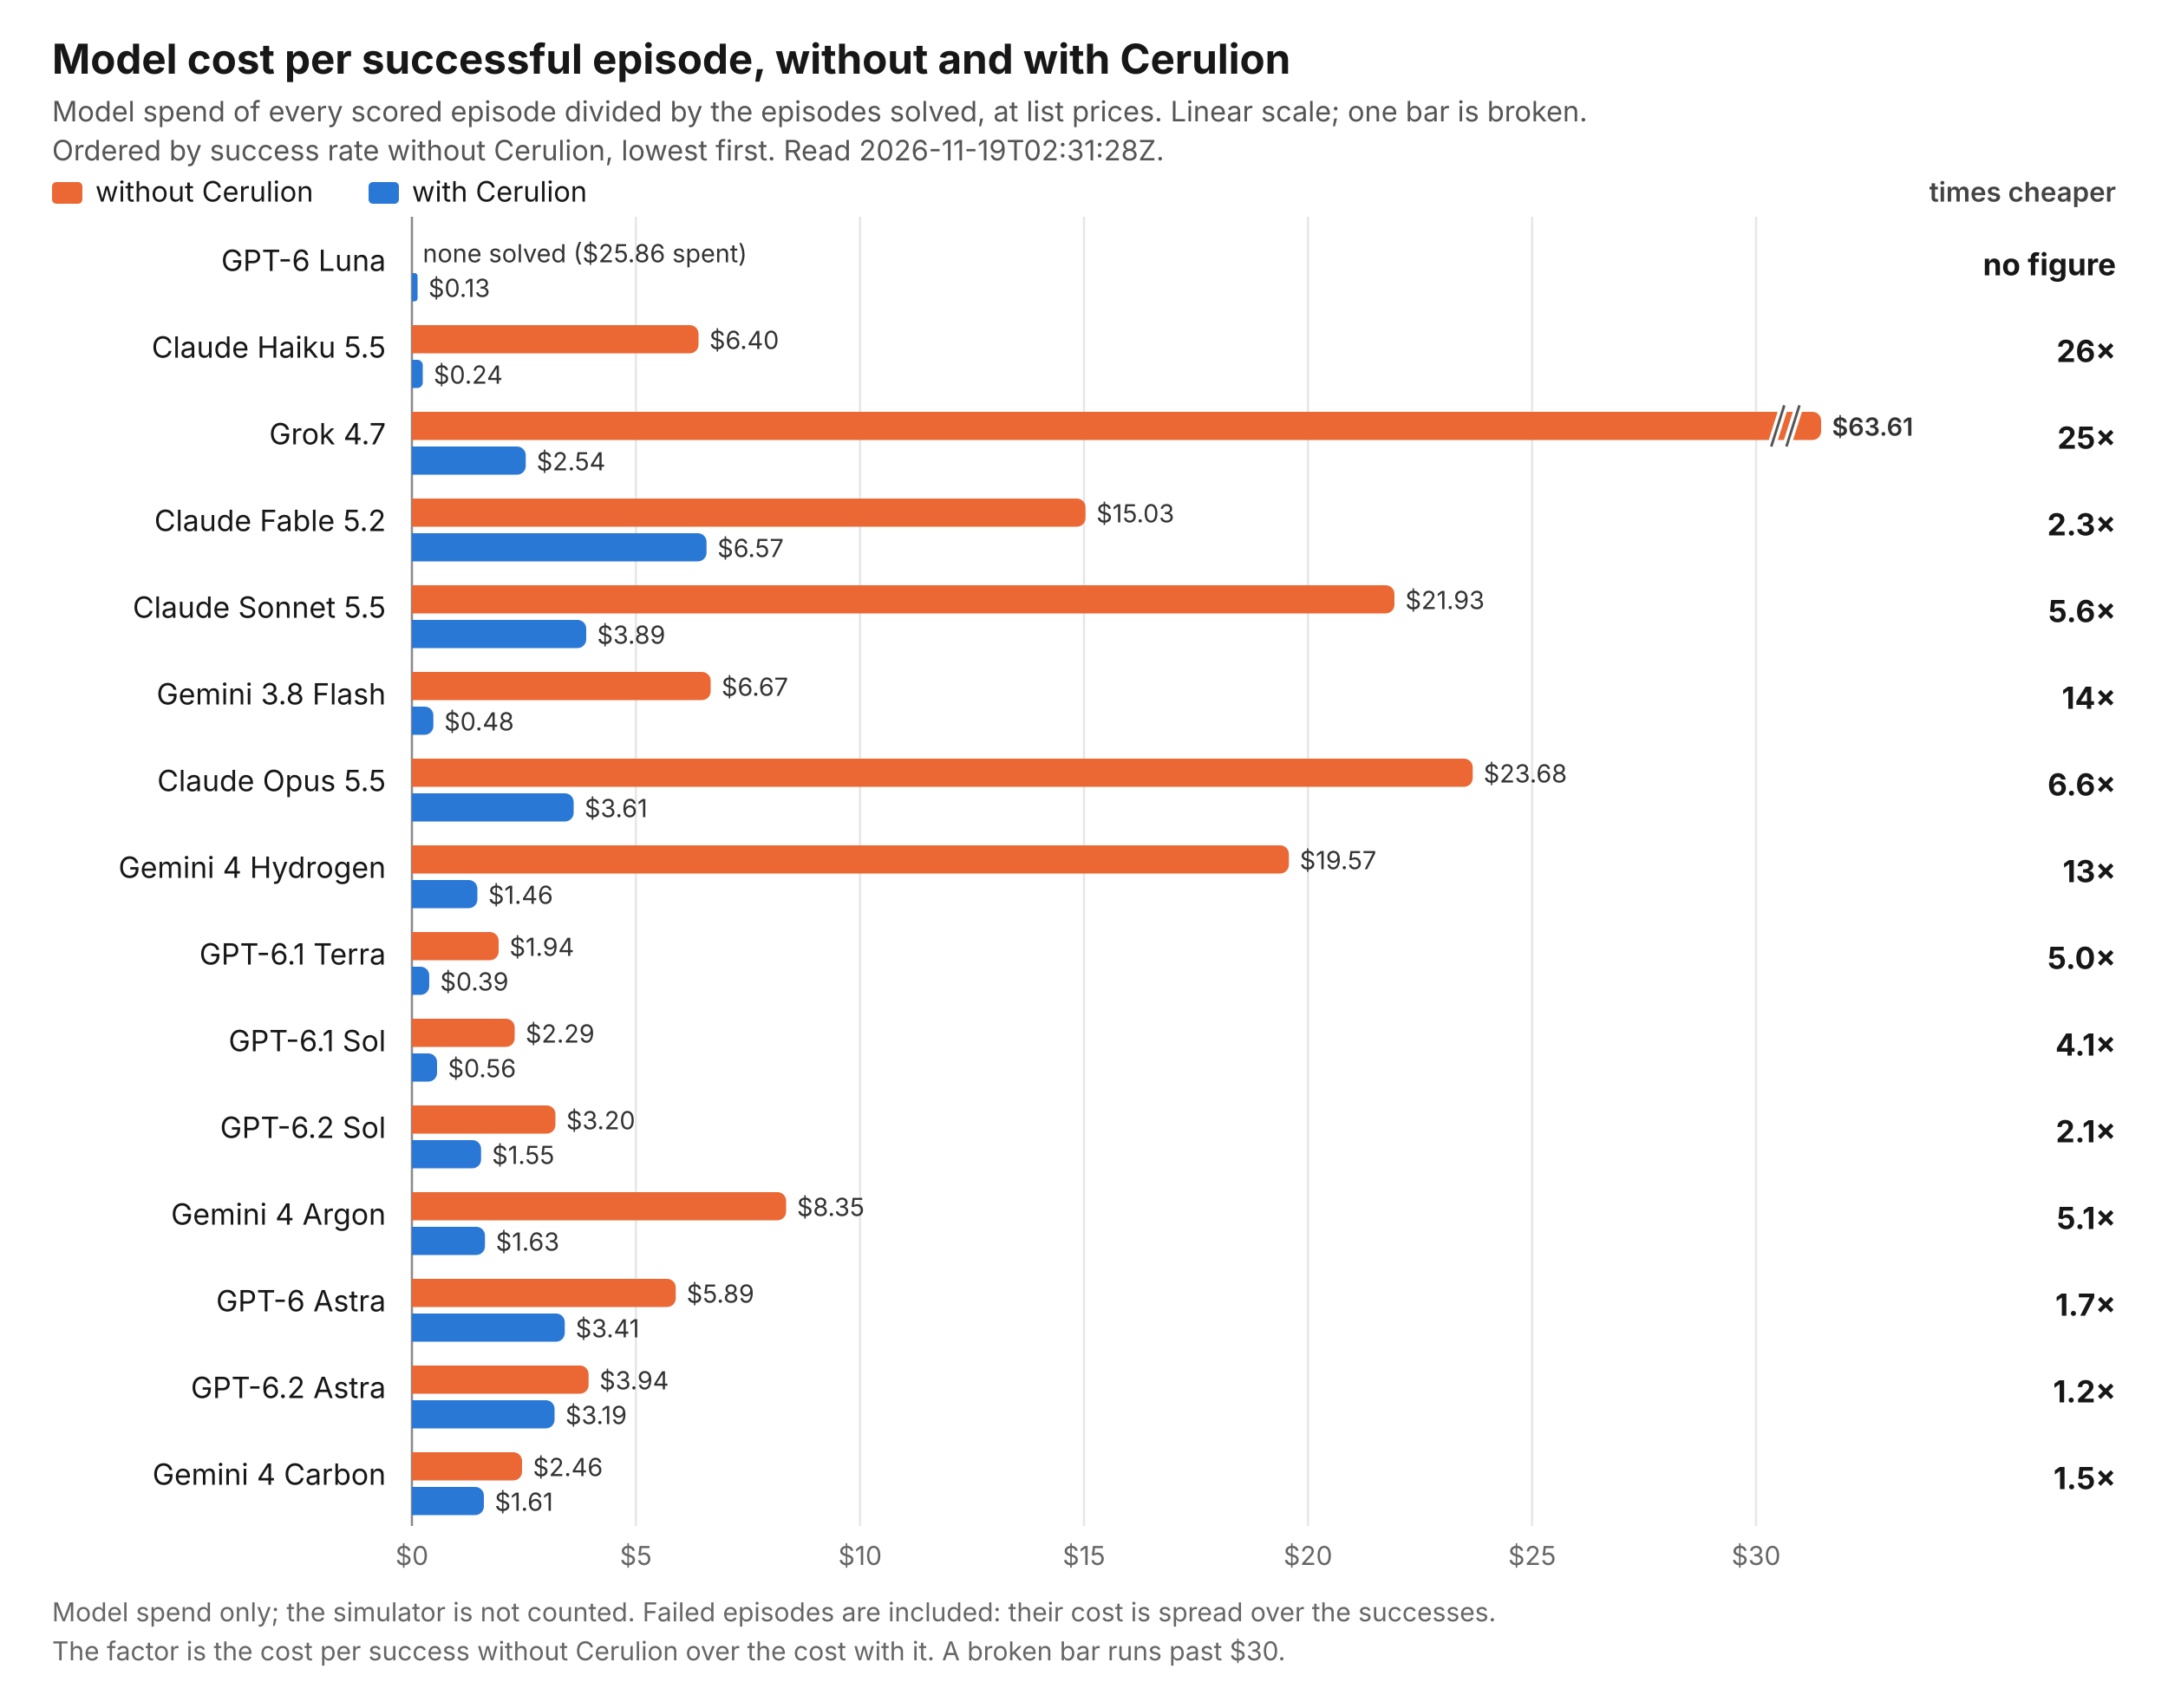
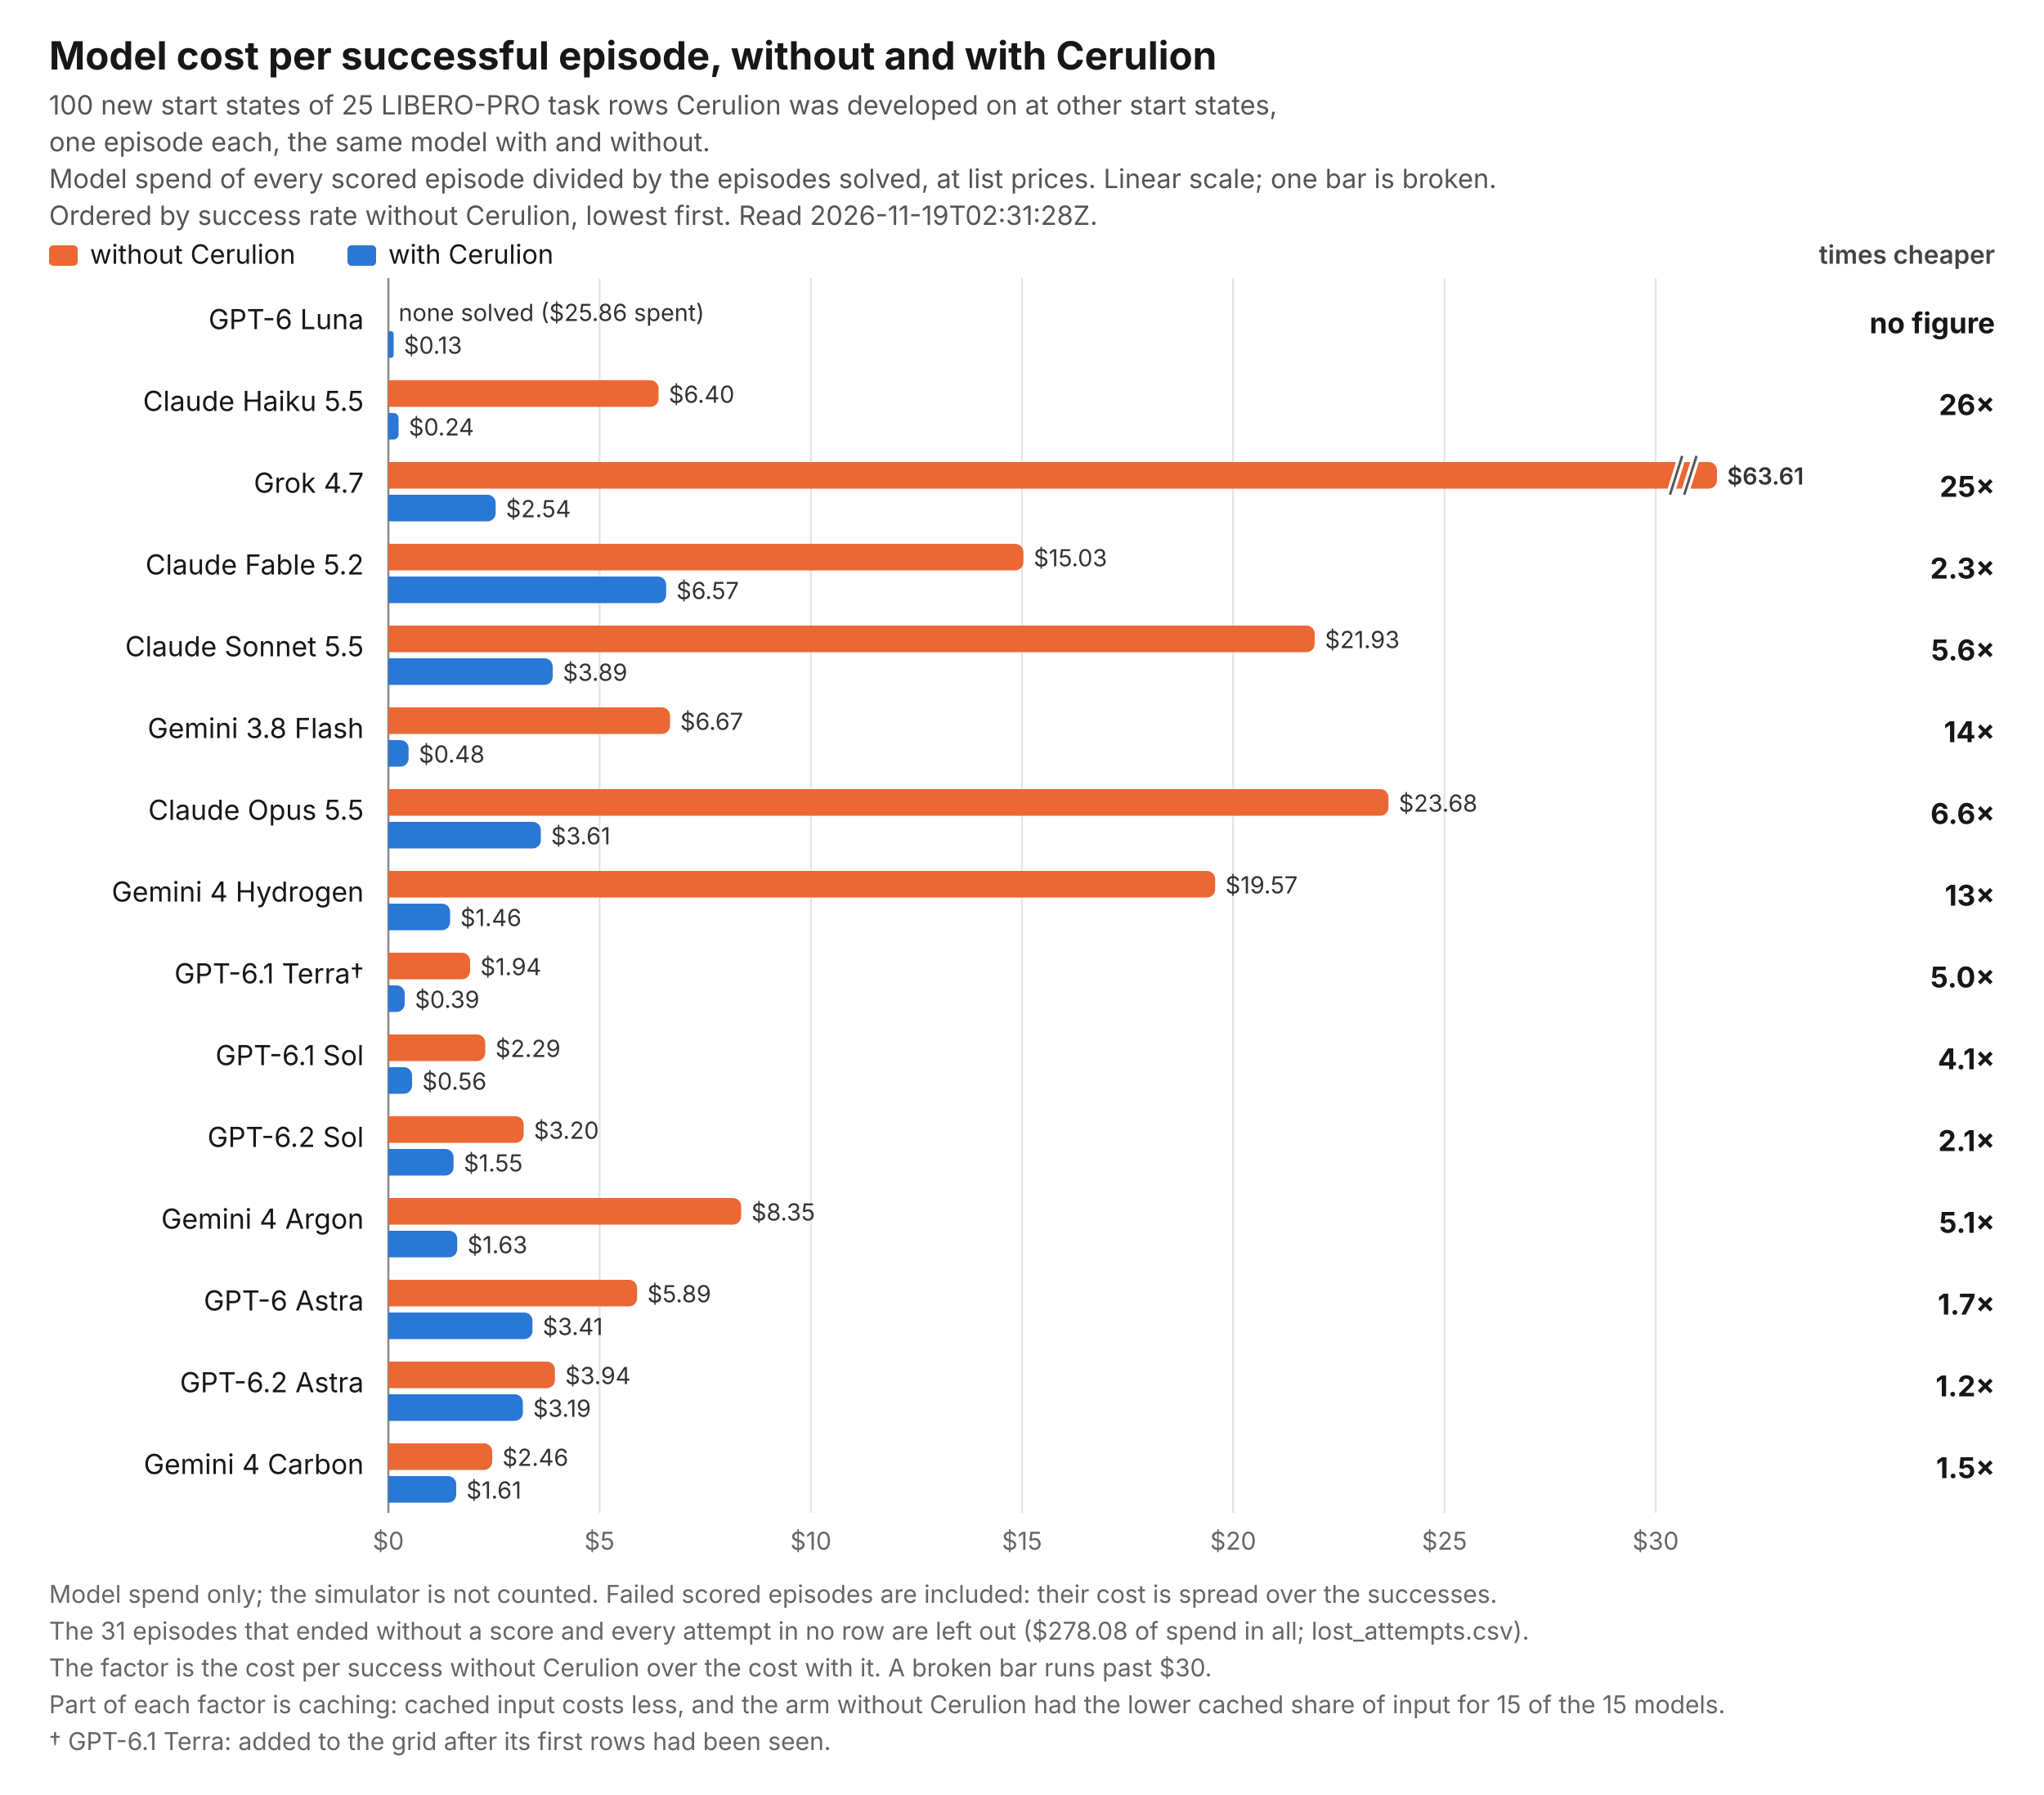
- <svg xmlns="http://www.w3.org/2000/svg" viewBox="0 0 1000 788" font-family="system-ui,-apple-system,Segoe UI,sans-serif" role="img" aria-label="Model cost per successful episode, without and with Cerulion">
-   <rect width="1000" height="788" fill="#fff" />
+ <svg xmlns="http://www.w3.org/2000/svg" viewBox="0 0 1000 878" font-family="system-ui,-apple-system,Segoe UI,sans-serif" role="img" aria-label="Model cost per successful episode, without and with Cerulion">
+   <rect width="1000" height="878" fill="#fff" />
  <text x="24" y="34" font-size="19" font-weight="650" fill="#171717">Model cost per successful episode, without and with Cerulion</text>
-   <text x="24" y="56" font-size="13" fill="#555">Model spend of every scored episode divided by the episodes solved, at list prices. Linear scale; one bar is broken.</text>
-   <text x="24" y="74" font-size="13" fill="#555">Ordered by success rate without Cerulion, lowest first. Read 2026-11-19T02:31:28Z.</text>
-   <rect x="24" y="84" width="14" height="10" rx="2" fill="#eb6834" />
-   <text x="44" y="93" font-size="13" fill="#171717">without Cerulion</text>
-   <rect x="170" y="84" width="14" height="10" rx="2" fill="#2a78d6" />
-   <text x="190" y="93" font-size="13" fill="#171717">with Cerulion</text>
-   <text x="976" y="93" font-size="12.5" font-weight="600" fill="#444" text-anchor="end">times cheaper</text>
-   <line x1="190.0" y1="100" x2="190.0" y2="704" stroke="#e6e6e6" stroke-width="1" />
-   <text x="190.0" y="722" font-size="12" fill="#666" text-anchor="middle">$0</text>
-   <line x1="293.3" y1="100" x2="293.3" y2="704" stroke="#e6e6e6" stroke-width="1" />
-   <text x="293.3" y="722" font-size="12" fill="#666" text-anchor="middle">$5</text>
-   <line x1="396.7" y1="100" x2="396.7" y2="704" stroke="#e6e6e6" stroke-width="1" />
-   <text x="396.7" y="722" font-size="12" fill="#666" text-anchor="middle">$10</text>
-   <line x1="500.0" y1="100" x2="500.0" y2="704" stroke="#e6e6e6" stroke-width="1" />
-   <text x="500.0" y="722" font-size="12" fill="#666" text-anchor="middle">$15</text>
-   <line x1="603.3" y1="100" x2="603.3" y2="704" stroke="#e6e6e6" stroke-width="1" />
-   <text x="603.3" y="722" font-size="12" fill="#666" text-anchor="middle">$20</text>
-   <line x1="706.7" y1="100" x2="706.7" y2="704" stroke="#e6e6e6" stroke-width="1" />
-   <text x="706.7" y="722" font-size="12" fill="#666" text-anchor="middle">$25</text>
-   <line x1="810.0" y1="100" x2="810.0" y2="704" stroke="#e6e6e6" stroke-width="1" />
-   <text x="810.0" y="722" font-size="12" fill="#666" text-anchor="middle">$30</text>
-   <line x1="190.0" y1="100" x2="190.0" y2="704" stroke="#8a8a8a" stroke-width="1" />
-   <text x="178" y="125" font-size="13.5" fill="#171717" text-anchor="end">GPT-6 Luna</text>
-   <text x="195.0" y="121" font-size="11.5" fill="#333">none solved ($25.86 spent)</text>
-   <path d="M190.0,126 h1.3 a1.308,1.308 0 0 1 1.308,1.308 v10.4 a1.308,1.308 0 0 1 -1.308,1.308 h-1.3 z" fill="#2a78d6" />
-   <text x="197.6" y="137" font-size="11.5" fill="#333">$0.13</text>
-   <text x="976" y="127" font-size="14" font-weight="650" fill="#171717" text-anchor="end">no figure</text>
-   <text x="178" y="165" font-size="13.5" fill="#171717" text-anchor="end">Claude Haiku 5.5</text>
-   <path d="M190.0,150 h128.2 a4,4 0 0 1 4,4 v5.0 a4,4 0 0 1 -4,4 h-128.2 z" fill="#eb6834" />
-   <text x="327.2" y="161" font-size="11.5" fill="#333">$6.40</text>
-   <path d="M190.0,166 h2.5 a2.504,2.504 0 0 1 2.504,2.504 v8.0 a2.504,2.504 0 0 1 -2.504,2.504 h-2.5 z" fill="#2a78d6" />
-   <text x="200.0" y="177" font-size="11.5" fill="#333">$0.24</text>
-   <text x="976" y="167" font-size="14" font-weight="650" fill="#171717" text-anchor="end">26×</text>
-   <text x="178" y="205" font-size="13.5" fill="#171717" text-anchor="end">Grok 4.7</text>
-   <path d="M190.0,190 h646.0 a4,4 0 0 1 4,4 v5.0 a4,4 0 0 1 -4,4 h-646.0 z" fill="#eb6834" />
-   <path d="M817.0,206 L823.0,187" stroke="#fff" stroke-width="4" />
-   <path d="M817.0,206 L823.0,187" stroke="#555" stroke-width="1.2" />
-   <path d="M824.0,206 L830.0,187" stroke="#fff" stroke-width="4" />
-   <path d="M824.0,206 L830.0,187" stroke="#555" stroke-width="1.2" />
-   <text x="845.0" y="201" font-size="11.5" font-weight="600" fill="#333">$63.61</text>
-   <path d="M190.0,206 h48.5 a4,4 0 0 1 4,4 v5.0 a4,4 0 0 1 -4,4 h-48.5 z" fill="#2a78d6" />
-   <text x="247.5" y="217" font-size="11.5" fill="#333">$2.54</text>
-   <text x="976" y="207" font-size="14" font-weight="650" fill="#171717" text-anchor="end">25×</text>
-   <text x="178" y="245" font-size="13.5" fill="#171717" text-anchor="end">Claude Fable 5.2</text>
-   <path d="M190.0,230 h306.7 a4,4 0 0 1 4,4 v5.0 a4,4 0 0 1 -4,4 h-306.7 z" fill="#eb6834" />
-   <text x="505.7" y="241" font-size="11.5" fill="#333">$15.03</text>
-   <path d="M190.0,246 h131.9 a4,4 0 0 1 4,4 v5.0 a4,4 0 0 1 -4,4 h-131.9 z" fill="#2a78d6" />
-   <text x="330.9" y="257" font-size="11.5" fill="#333">$6.57</text>
-   <text x="976" y="247" font-size="14" font-weight="650" fill="#171717" text-anchor="end">2.3×</text>
-   <text x="178" y="285" font-size="13.5" fill="#171717" text-anchor="end">Claude Sonnet 5.5</text>
-   <path d="M190.0,270 h449.2 a4,4 0 0 1 4,4 v5.0 a4,4 0 0 1 -4,4 h-449.2 z" fill="#eb6834" />
-   <text x="648.2" y="281" font-size="11.5" fill="#333">$21.93</text>
-   <path d="M190.0,286 h76.4 a4,4 0 0 1 4,4 v5.0 a4,4 0 0 1 -4,4 h-76.4 z" fill="#2a78d6" />
-   <text x="275.4" y="297" font-size="11.5" fill="#333">$3.89</text>
-   <text x="976" y="287" font-size="14" font-weight="650" fill="#171717" text-anchor="end">5.6×</text>
-   <text x="178" y="325" font-size="13.5" fill="#171717" text-anchor="end">Gemini 3.8 Flash</text>
-   <path d="M190.0,310 h133.8 a4,4 0 0 1 4,4 v5.0 a4,4 0 0 1 -4,4 h-133.8 z" fill="#eb6834" />
-   <text x="332.8" y="321" font-size="11.5" fill="#333">$6.67</text>
-   <path d="M190.0,326 h5.9 a4,4 0 0 1 4,4 v5.0 a4,4 0 0 1 -4,4 h-5.9 z" fill="#2a78d6" />
-   <text x="204.9" y="337" font-size="11.5" fill="#333">$0.48</text>
-   <text x="976" y="327" font-size="14" font-weight="650" fill="#171717" text-anchor="end">14×</text>
-   <text x="178" y="365" font-size="13.5" fill="#171717" text-anchor="end">Claude Opus 5.5</text>
-   <path d="M190.0,350 h485.3 a4,4 0 0 1 4,4 v5.0 a4,4 0 0 1 -4,4 h-485.3 z" fill="#eb6834" />
-   <text x="684.3" y="361" font-size="11.5" fill="#333">$23.68</text>
-   <path d="M190.0,366 h70.6 a4,4 0 0 1 4,4 v5.0 a4,4 0 0 1 -4,4 h-70.6 z" fill="#2a78d6" />
-   <text x="269.6" y="377" font-size="11.5" fill="#333">$3.61</text>
-   <text x="976" y="367" font-size="14" font-weight="650" fill="#171717" text-anchor="end">6.6×</text>
-   <text x="178" y="405" font-size="13.5" fill="#171717" text-anchor="end">Gemini 4 Hydrogen</text>
-   <path d="M190.0,390 h400.5 a4,4 0 0 1 4,4 v5.0 a4,4 0 0 1 -4,4 h-400.5 z" fill="#eb6834" />
-   <text x="599.5" y="401" font-size="11.5" fill="#333">$19.57</text>
-   <path d="M190.0,406 h26.2 a4,4 0 0 1 4,4 v5.0 a4,4 0 0 1 -4,4 h-26.2 z" fill="#2a78d6" />
-   <text x="225.2" y="417" font-size="11.5" fill="#333">$1.46</text>
-   <text x="976" y="407" font-size="14" font-weight="650" fill="#171717" text-anchor="end">13×</text>
-   <text x="178" y="445" font-size="13.5" fill="#171717" text-anchor="end">GPT-6.1 Terra</text>
-   <path d="M190.0,430 h36.0 a4,4 0 0 1 4,4 v5.0 a4,4 0 0 1 -4,4 h-36.0 z" fill="#eb6834" />
-   <text x="235.0" y="441" font-size="11.5" fill="#333">$1.94</text>
-   <path d="M190.0,446 h4.0 a3.994,3.994 0 0 1 3.994,3.994 v5.0 a3.994,3.994 0 0 1 -3.994,3.994 h-4.0 z" fill="#2a78d6" />
-   <text x="203.0" y="457" font-size="11.5" fill="#333">$0.39</text>
-   <text x="976" y="447" font-size="14" font-weight="650" fill="#171717" text-anchor="end">5.0×</text>
-   <text x="178" y="485" font-size="13.5" fill="#171717" text-anchor="end">GPT-6.1 Sol</text>
-   <path d="M190.0,470 h43.4 a4,4 0 0 1 4,4 v5.0 a4,4 0 0 1 -4,4 h-43.4 z" fill="#eb6834" />
-   <text x="242.4" y="481" font-size="11.5" fill="#333">$2.29</text>
-   <path d="M190.0,486 h7.6 a4,4 0 0 1 4,4 v5.0 a4,4 0 0 1 -4,4 h-7.6 z" fill="#2a78d6" />
-   <text x="206.6" y="497" font-size="11.5" fill="#333">$0.56</text>
-   <text x="976" y="487" font-size="14" font-weight="650" fill="#171717" text-anchor="end">4.1×</text>
-   <text x="178" y="525" font-size="13.5" fill="#171717" text-anchor="end">GPT-6.2 Sol</text>
-   <path d="M190.0,510 h62.2 a4,4 0 0 1 4,4 v5.0 a4,4 0 0 1 -4,4 h-62.2 z" fill="#eb6834" />
-   <text x="261.2" y="521" font-size="11.5" fill="#333">$3.20</text>
-   <path d="M190.0,526 h27.9 a4,4 0 0 1 4,4 v5.0 a4,4 0 0 1 -4,4 h-27.9 z" fill="#2a78d6" />
-   <text x="226.9" y="537" font-size="11.5" fill="#333">$1.55</text>
-   <text x="976" y="527" font-size="14" font-weight="650" fill="#171717" text-anchor="end">2.1×</text>
-   <text x="178" y="565" font-size="13.5" fill="#171717" text-anchor="end">Gemini 4 Argon</text>
-   <path d="M190.0,550 h168.6 a4,4 0 0 1 4,4 v5.0 a4,4 0 0 1 -4,4 h-168.6 z" fill="#eb6834" />
-   <text x="367.6" y="561" font-size="11.5" fill="#333">$8.35</text>
-   <path d="M190.0,566 h29.7 a4,4 0 0 1 4,4 v5.0 a4,4 0 0 1 -4,4 h-29.7 z" fill="#2a78d6" />
-   <text x="228.7" y="577" font-size="11.5" fill="#333">$1.63</text>
-   <text x="976" y="567" font-size="14" font-weight="650" fill="#171717" text-anchor="end">5.1×</text>
-   <text x="178" y="605" font-size="13.5" fill="#171717" text-anchor="end">GPT-6 Astra</text>
-   <path d="M190.0,590 h117.7 a4,4 0 0 1 4,4 v5.0 a4,4 0 0 1 -4,4 h-117.7 z" fill="#eb6834" />
-   <text x="316.7" y="601" font-size="11.5" fill="#333">$5.89</text>
-   <path d="M190.0,606 h66.5 a4,4 0 0 1 4,4 v5.0 a4,4 0 0 1 -4,4 h-66.5 z" fill="#2a78d6" />
-   <text x="265.5" y="617" font-size="11.5" fill="#333">$3.41</text>
-   <text x="976" y="607" font-size="14" font-weight="650" fill="#171717" text-anchor="end">1.7×</text>
-   <text x="178" y="645" font-size="13.5" fill="#171717" text-anchor="end">GPT-6.2 Astra</text>
-   <path d="M190.0,630 h77.5 a4,4 0 0 1 4,4 v5.0 a4,4 0 0 1 -4,4 h-77.5 z" fill="#eb6834" />
-   <text x="276.5" y="641" font-size="11.5" fill="#333">$3.94</text>
-   <path d="M190.0,646 h61.8 a4,4 0 0 1 4,4 v5.0 a4,4 0 0 1 -4,4 h-61.8 z" fill="#2a78d6" />
-   <text x="260.8" y="657" font-size="11.5" fill="#333">$3.19</text>
-   <text x="976" y="647" font-size="14" font-weight="650" fill="#171717" text-anchor="end">1.2×</text>
-   <text x="178" y="685" font-size="13.5" fill="#171717" text-anchor="end">Gemini 4 Carbon</text>
-   <path d="M190.0,670 h46.8 a4,4 0 0 1 4,4 v5.0 a4,4 0 0 1 -4,4 h-46.8 z" fill="#eb6834" />
-   <text x="245.8" y="681" font-size="11.5" fill="#333">$2.46</text>
-   <path d="M190.0,686 h29.2 a4,4 0 0 1 4,4 v5.0 a4,4 0 0 1 -4,4 h-29.2 z" fill="#2a78d6" />
-   <text x="228.2" y="697" font-size="11.5" fill="#333">$1.61</text>
-   <text x="976" y="687" font-size="14" font-weight="650" fill="#171717" text-anchor="end">1.5×</text>
-   <text x="24" y="748" font-size="12" fill="#666">Model spend only; the simulator is not counted. Failed episodes are included: their cost is spread over the successes.</text>
-   <text x="24" y="766" font-size="12" fill="#666">The factor is the cost per success without Cerulion over the cost with it. A broken bar runs past $30.</text>
+   <text x="24" y="56" font-size="13" fill="#555">100 new start states of 25 LIBERO-PRO task rows Cerulion was developed on at other start states,</text>
+   <text x="24" y="74" font-size="13" fill="#555">one episode each, the same model with and without.</text>
+   <text x="24" y="92" font-size="13" fill="#555">Model spend of every scored episode divided by the episodes solved, at list prices. Linear scale; one bar is broken.</text>
+   <text x="24" y="110" font-size="13" fill="#555">Ordered by success rate without Cerulion, lowest first. Read 2026-11-19T02:31:28Z.</text>
+   <rect x="24" y="120" width="14" height="10" rx="2" fill="#eb6834" />
+   <text x="44" y="129" font-size="13" fill="#171717">without Cerulion</text>
+   <rect x="170" y="120" width="14" height="10" rx="2" fill="#2a78d6" />
+   <text x="190" y="129" font-size="13" fill="#171717">with Cerulion</text>
+   <text x="976" y="129" font-size="12.5" font-weight="600" fill="#444" text-anchor="end">times cheaper</text>
+   <line x1="190.0" y1="136" x2="190.0" y2="740" stroke="#e6e6e6" stroke-width="1" />
+   <text x="190.0" y="758" font-size="12" fill="#666" text-anchor="middle">$0</text>
+   <line x1="293.3" y1="136" x2="293.3" y2="740" stroke="#e6e6e6" stroke-width="1" />
+   <text x="293.3" y="758" font-size="12" fill="#666" text-anchor="middle">$5</text>
+   <line x1="396.7" y1="136" x2="396.7" y2="740" stroke="#e6e6e6" stroke-width="1" />
+   <text x="396.7" y="758" font-size="12" fill="#666" text-anchor="middle">$10</text>
+   <line x1="500.0" y1="136" x2="500.0" y2="740" stroke="#e6e6e6" stroke-width="1" />
+   <text x="500.0" y="758" font-size="12" fill="#666" text-anchor="middle">$15</text>
+   <line x1="603.3" y1="136" x2="603.3" y2="740" stroke="#e6e6e6" stroke-width="1" />
+   <text x="603.3" y="758" font-size="12" fill="#666" text-anchor="middle">$20</text>
+   <line x1="706.7" y1="136" x2="706.7" y2="740" stroke="#e6e6e6" stroke-width="1" />
+   <text x="706.7" y="758" font-size="12" fill="#666" text-anchor="middle">$25</text>
+   <line x1="810.0" y1="136" x2="810.0" y2="740" stroke="#e6e6e6" stroke-width="1" />
+   <text x="810.0" y="758" font-size="12" fill="#666" text-anchor="middle">$30</text>
+   <line x1="190.0" y1="136" x2="190.0" y2="740" stroke="#8a8a8a" stroke-width="1" />
+   <text x="178" y="161" font-size="13.5" fill="#171717" text-anchor="end">GPT-6 Luna</text>
+   <text x="195.0" y="157" font-size="11.5" fill="#333">none solved ($25.86 spent)</text>
+   <path d="M190.0,162 h1.3 a1.308,1.308 0 0 1 1.308,1.308 v10.4 a1.308,1.308 0 0 1 -1.308,1.308 h-1.3 z" fill="#2a78d6" />
+   <text x="197.6" y="173" font-size="11.5" fill="#333">$0.13</text>
+   <text x="976" y="163" font-size="14" font-weight="650" fill="#171717" text-anchor="end">no figure</text>
+   <text x="178" y="201" font-size="13.5" fill="#171717" text-anchor="end">Claude Haiku 5.5</text>
+   <path d="M190.0,186 h128.2 a4,4 0 0 1 4,4 v5.0 a4,4 0 0 1 -4,4 h-128.2 z" fill="#eb6834" />
+   <text x="327.2" y="197" font-size="11.5" fill="#333">$6.40</text>
+   <path d="M190.0,202 h2.5 a2.504,2.504 0 0 1 2.504,2.504 v8.0 a2.504,2.504 0 0 1 -2.504,2.504 h-2.5 z" fill="#2a78d6" />
+   <text x="200.0" y="213" font-size="11.5" fill="#333">$0.24</text>
+   <text x="976" y="203" font-size="14" font-weight="650" fill="#171717" text-anchor="end">26×</text>
+   <text x="178" y="241" font-size="13.5" fill="#171717" text-anchor="end">Grok 4.7</text>
+   <path d="M190.0,226 h646.0 a4,4 0 0 1 4,4 v5.0 a4,4 0 0 1 -4,4 h-646.0 z" fill="#eb6834" />
+   <path d="M817.0,242 L823.0,223" stroke="#fff" stroke-width="4" />
+   <path d="M817.0,242 L823.0,223" stroke="#555" stroke-width="1.2" />
+   <path d="M824.0,242 L830.0,223" stroke="#fff" stroke-width="4" />
+   <path d="M824.0,242 L830.0,223" stroke="#555" stroke-width="1.2" />
+   <text x="845.0" y="237" font-size="11.5" font-weight="600" fill="#333">$63.61</text>
+   <path d="M190.0,242 h48.5 a4,4 0 0 1 4,4 v5.0 a4,4 0 0 1 -4,4 h-48.5 z" fill="#2a78d6" />
+   <text x="247.5" y="253" font-size="11.5" fill="#333">$2.54</text>
+   <text x="976" y="243" font-size="14" font-weight="650" fill="#171717" text-anchor="end">25×</text>
+   <text x="178" y="281" font-size="13.5" fill="#171717" text-anchor="end">Claude Fable 5.2</text>
+   <path d="M190.0,266 h306.7 a4,4 0 0 1 4,4 v5.0 a4,4 0 0 1 -4,4 h-306.7 z" fill="#eb6834" />
+   <text x="505.7" y="277" font-size="11.5" fill="#333">$15.03</text>
+   <path d="M190.0,282 h131.9 a4,4 0 0 1 4,4 v5.0 a4,4 0 0 1 -4,4 h-131.9 z" fill="#2a78d6" />
+   <text x="330.9" y="293" font-size="11.5" fill="#333">$6.57</text>
+   <text x="976" y="283" font-size="14" font-weight="650" fill="#171717" text-anchor="end">2.3×</text>
+   <text x="178" y="321" font-size="13.5" fill="#171717" text-anchor="end">Claude Sonnet 5.5</text>
+   <path d="M190.0,306 h449.2 a4,4 0 0 1 4,4 v5.0 a4,4 0 0 1 -4,4 h-449.2 z" fill="#eb6834" />
+   <text x="648.2" y="317" font-size="11.5" fill="#333">$21.93</text>
+   <path d="M190.0,322 h76.4 a4,4 0 0 1 4,4 v5.0 a4,4 0 0 1 -4,4 h-76.4 z" fill="#2a78d6" />
+   <text x="275.4" y="333" font-size="11.5" fill="#333">$3.89</text>
+   <text x="976" y="323" font-size="14" font-weight="650" fill="#171717" text-anchor="end">5.6×</text>
+   <text x="178" y="361" font-size="13.5" fill="#171717" text-anchor="end">Gemini 3.8 Flash</text>
+   <path d="M190.0,346 h133.8 a4,4 0 0 1 4,4 v5.0 a4,4 0 0 1 -4,4 h-133.8 z" fill="#eb6834" />
+   <text x="332.8" y="357" font-size="11.5" fill="#333">$6.67</text>
+   <path d="M190.0,362 h5.9 a4,4 0 0 1 4,4 v5.0 a4,4 0 0 1 -4,4 h-5.9 z" fill="#2a78d6" />
+   <text x="204.9" y="373" font-size="11.5" fill="#333">$0.48</text>
+   <text x="976" y="363" font-size="14" font-weight="650" fill="#171717" text-anchor="end">14×</text>
+   <text x="178" y="401" font-size="13.5" fill="#171717" text-anchor="end">Claude Opus 5.5</text>
+   <path d="M190.0,386 h485.3 a4,4 0 0 1 4,4 v5.0 a4,4 0 0 1 -4,4 h-485.3 z" fill="#eb6834" />
+   <text x="684.3" y="397" font-size="11.5" fill="#333">$23.68</text>
+   <path d="M190.0,402 h70.6 a4,4 0 0 1 4,4 v5.0 a4,4 0 0 1 -4,4 h-70.6 z" fill="#2a78d6" />
+   <text x="269.6" y="413" font-size="11.5" fill="#333">$3.61</text>
+   <text x="976" y="403" font-size="14" font-weight="650" fill="#171717" text-anchor="end">6.6×</text>
+   <text x="178" y="441" font-size="13.5" fill="#171717" text-anchor="end">Gemini 4 Hydrogen</text>
+   <path d="M190.0,426 h400.5 a4,4 0 0 1 4,4 v5.0 a4,4 0 0 1 -4,4 h-400.5 z" fill="#eb6834" />
+   <text x="599.5" y="437" font-size="11.5" fill="#333">$19.57</text>
+   <path d="M190.0,442 h26.2 a4,4 0 0 1 4,4 v5.0 a4,4 0 0 1 -4,4 h-26.2 z" fill="#2a78d6" />
+   <text x="225.2" y="453" font-size="11.5" fill="#333">$1.46</text>
+   <text x="976" y="443" font-size="14" font-weight="650" fill="#171717" text-anchor="end">13×</text>
+   <text x="178" y="481" font-size="13.5" fill="#171717" text-anchor="end">GPT-6.1 Terra†</text>
+   <path d="M190.0,466 h36.0 a4,4 0 0 1 4,4 v5.0 a4,4 0 0 1 -4,4 h-36.0 z" fill="#eb6834" />
+   <text x="235.0" y="477" font-size="11.5" fill="#333">$1.94</text>
+   <path d="M190.0,482 h4.0 a3.994,3.994 0 0 1 3.994,3.994 v5.0 a3.994,3.994 0 0 1 -3.994,3.994 h-4.0 z" fill="#2a78d6" />
+   <text x="203.0" y="493" font-size="11.5" fill="#333">$0.39</text>
+   <text x="976" y="483" font-size="14" font-weight="650" fill="#171717" text-anchor="end">5.0×</text>
+   <text x="178" y="521" font-size="13.5" fill="#171717" text-anchor="end">GPT-6.1 Sol</text>
+   <path d="M190.0,506 h43.4 a4,4 0 0 1 4,4 v5.0 a4,4 0 0 1 -4,4 h-43.4 z" fill="#eb6834" />
+   <text x="242.4" y="517" font-size="11.5" fill="#333">$2.29</text>
+   <path d="M190.0,522 h7.6 a4,4 0 0 1 4,4 v5.0 a4,4 0 0 1 -4,4 h-7.6 z" fill="#2a78d6" />
+   <text x="206.6" y="533" font-size="11.5" fill="#333">$0.56</text>
+   <text x="976" y="523" font-size="14" font-weight="650" fill="#171717" text-anchor="end">4.1×</text>
+   <text x="178" y="561" font-size="13.5" fill="#171717" text-anchor="end">GPT-6.2 Sol</text>
+   <path d="M190.0,546 h62.2 a4,4 0 0 1 4,4 v5.0 a4,4 0 0 1 -4,4 h-62.2 z" fill="#eb6834" />
+   <text x="261.2" y="557" font-size="11.5" fill="#333">$3.20</text>
+   <path d="M190.0,562 h27.9 a4,4 0 0 1 4,4 v5.0 a4,4 0 0 1 -4,4 h-27.9 z" fill="#2a78d6" />
+   <text x="226.9" y="573" font-size="11.5" fill="#333">$1.55</text>
+   <text x="976" y="563" font-size="14" font-weight="650" fill="#171717" text-anchor="end">2.1×</text>
+   <text x="178" y="601" font-size="13.5" fill="#171717" text-anchor="end">Gemini 4 Argon</text>
+   <path d="M190.0,586 h168.6 a4,4 0 0 1 4,4 v5.0 a4,4 0 0 1 -4,4 h-168.6 z" fill="#eb6834" />
+   <text x="367.6" y="597" font-size="11.5" fill="#333">$8.35</text>
+   <path d="M190.0,602 h29.7 a4,4 0 0 1 4,4 v5.0 a4,4 0 0 1 -4,4 h-29.7 z" fill="#2a78d6" />
+   <text x="228.7" y="613" font-size="11.5" fill="#333">$1.63</text>
+   <text x="976" y="603" font-size="14" font-weight="650" fill="#171717" text-anchor="end">5.1×</text>
+   <text x="178" y="641" font-size="13.5" fill="#171717" text-anchor="end">GPT-6 Astra</text>
+   <path d="M190.0,626 h117.7 a4,4 0 0 1 4,4 v5.0 a4,4 0 0 1 -4,4 h-117.7 z" fill="#eb6834" />
+   <text x="316.7" y="637" font-size="11.5" fill="#333">$5.89</text>
+   <path d="M190.0,642 h66.5 a4,4 0 0 1 4,4 v5.0 a4,4 0 0 1 -4,4 h-66.5 z" fill="#2a78d6" />
+   <text x="265.5" y="653" font-size="11.5" fill="#333">$3.41</text>
+   <text x="976" y="643" font-size="14" font-weight="650" fill="#171717" text-anchor="end">1.7×</text>
+   <text x="178" y="681" font-size="13.5" fill="#171717" text-anchor="end">GPT-6.2 Astra</text>
+   <path d="M190.0,666 h77.5 a4,4 0 0 1 4,4 v5.0 a4,4 0 0 1 -4,4 h-77.5 z" fill="#eb6834" />
+   <text x="276.5" y="677" font-size="11.5" fill="#333">$3.94</text>
+   <path d="M190.0,682 h61.8 a4,4 0 0 1 4,4 v5.0 a4,4 0 0 1 -4,4 h-61.8 z" fill="#2a78d6" />
+   <text x="260.8" y="693" font-size="11.5" fill="#333">$3.19</text>
+   <text x="976" y="683" font-size="14" font-weight="650" fill="#171717" text-anchor="end">1.2×</text>
+   <text x="178" y="721" font-size="13.5" fill="#171717" text-anchor="end">Gemini 4 Carbon</text>
+   <path d="M190.0,706 h46.8 a4,4 0 0 1 4,4 v5.0 a4,4 0 0 1 -4,4 h-46.8 z" fill="#eb6834" />
+   <text x="245.8" y="717" font-size="11.5" fill="#333">$2.46</text>
+   <path d="M190.0,722 h29.2 a4,4 0 0 1 4,4 v5.0 a4,4 0 0 1 -4,4 h-29.2 z" fill="#2a78d6" />
+   <text x="228.2" y="733" font-size="11.5" fill="#333">$1.61</text>
+   <text x="976" y="723" font-size="14" font-weight="650" fill="#171717" text-anchor="end">1.5×</text>
+   <text x="24" y="784" font-size="12" fill="#666">Model spend only; the simulator is not counted. Failed scored episodes are included: their cost is spread over the successes.</text>
+   <text x="24" y="802" font-size="12" fill="#666">The 31 episodes that ended without a score and every attempt in no row are left out ($278.08 of spend in all; lost_attempts.csv).</text>
+   <text x="24" y="820" font-size="12" fill="#666">The factor is the cost per success without Cerulion over the cost with it. A broken bar runs past $30.</text>
+   <text x="24" y="838" font-size="12" fill="#666">Part of each factor is caching: cached input costs less, and the arm without Cerulion had the lower cached share of input for 15 of the 15 models.</text>
+   <text x="24" y="856" font-size="12" fill="#666">† GPT-6.1 Terra: added to the grid after its first rows had been seen.</text>
</svg>
